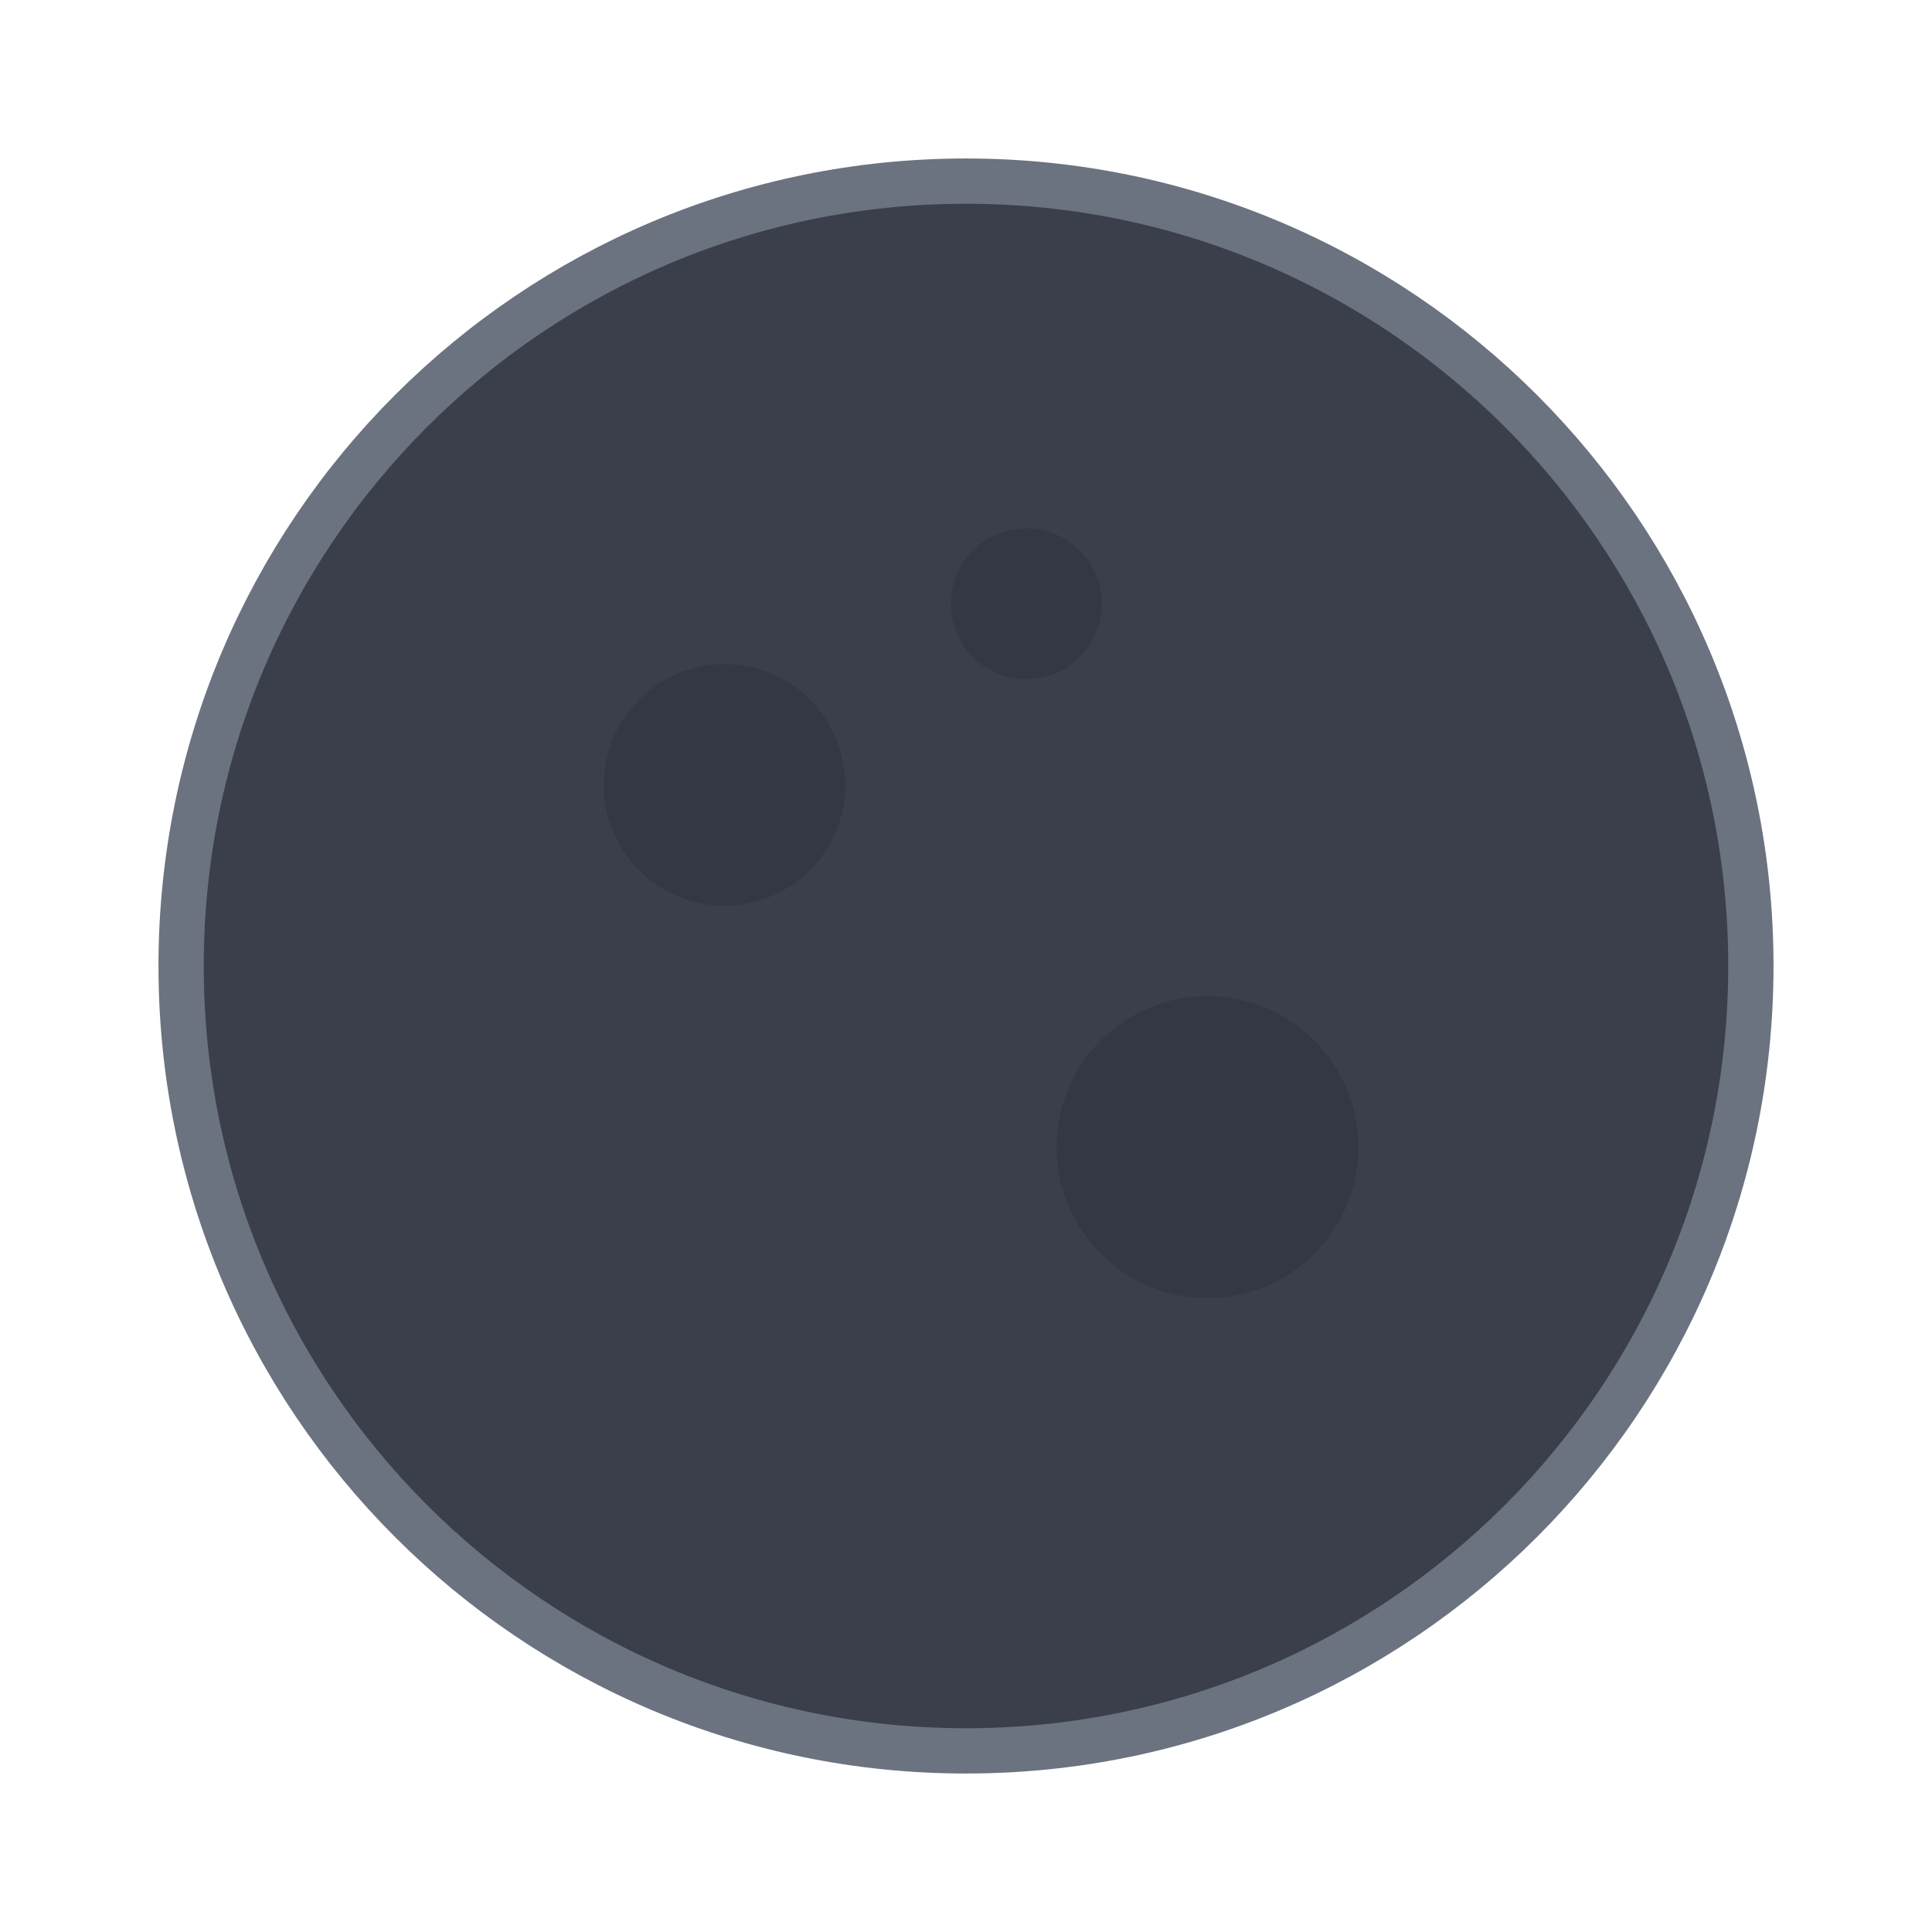
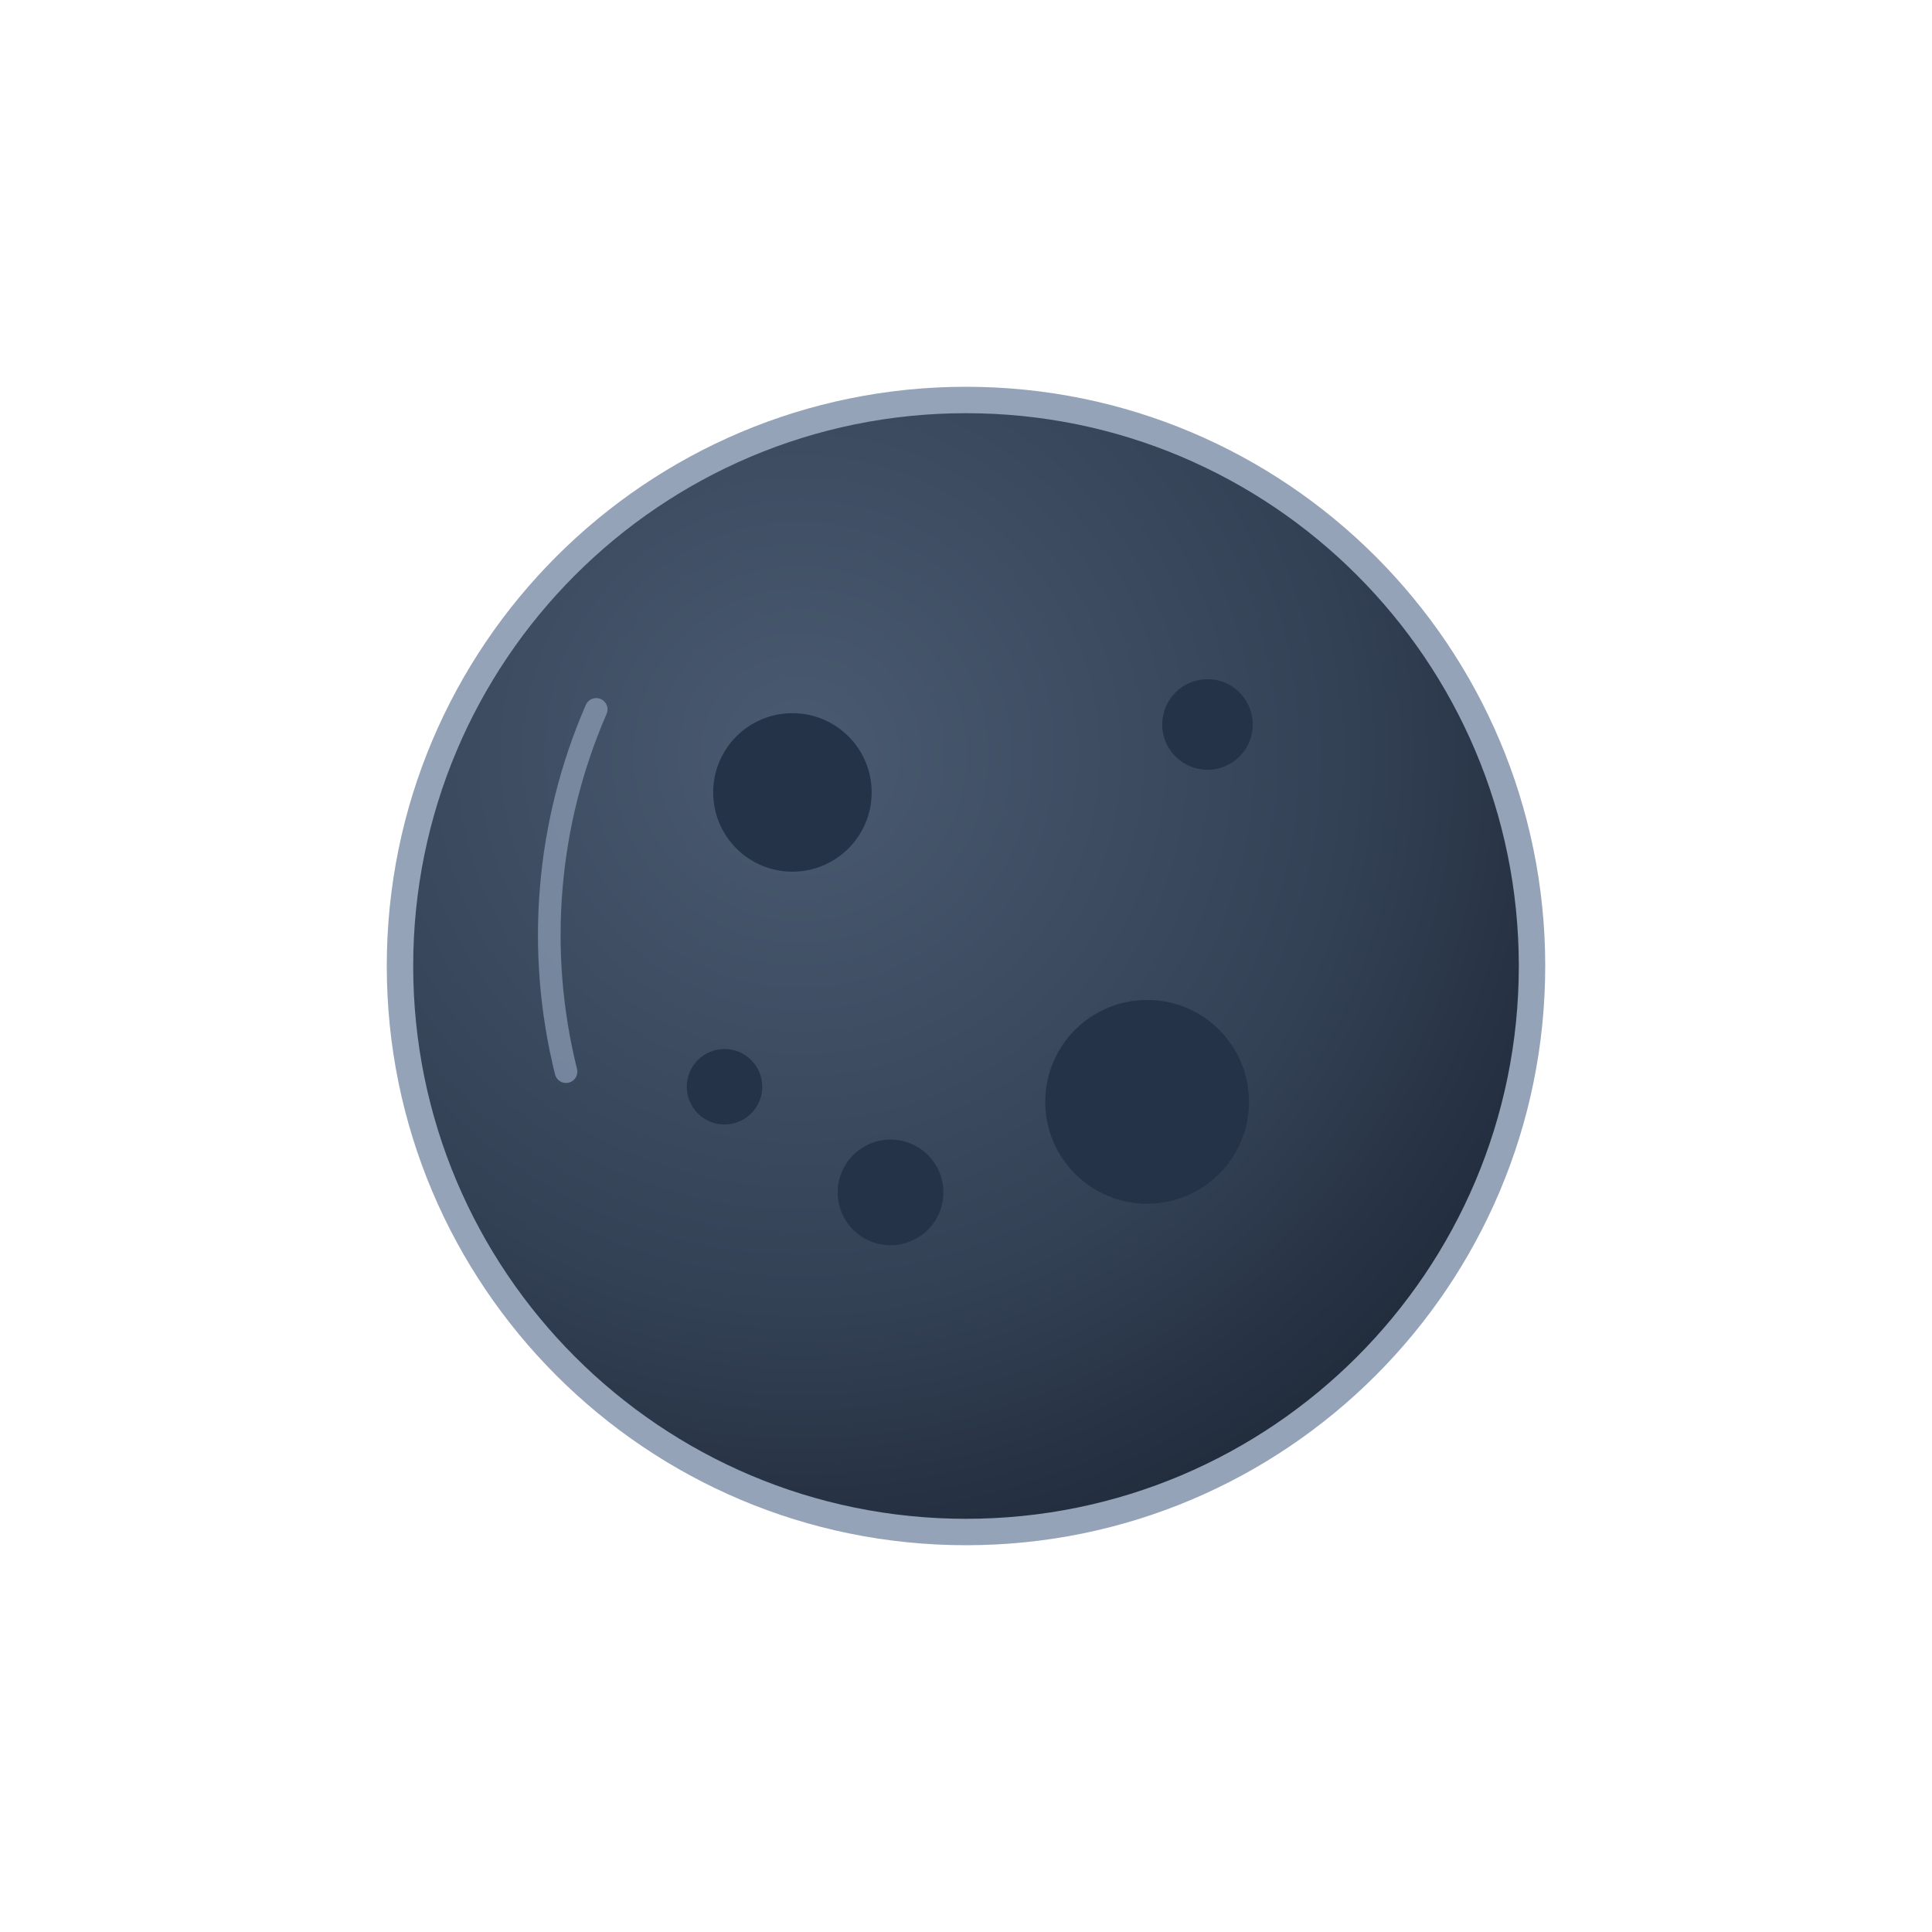
- <svg xmlns="http://www.w3.org/2000/svg" viewBox="0 0 64 64" width="64" height="64" role="img" aria-label="New moon">
-   <circle cx="32" cy="32" r="26" fill="#3a3f4b" stroke="#6b7280" stroke-width="1.5" />
-   <circle cx="24" cy="26" r="4" fill="#333844" />
-   <circle cx="40" cy="38" r="5" fill="#333844" />
-   <circle cx="34" cy="20" r="2.5" fill="#333844" />
+ <svg xmlns="http://www.w3.org/2000/svg" viewBox="0 0 512 512" role="img" aria-label="New moon">
+   <defs>
+     <radialGradient id="dark" cx="212" cy="200" r="245" gradientUnits="userSpaceOnUse">
+       <stop offset="0" stop-color="#4a5a70" />
+       <stop offset=".6" stop-color="#334155" />
+       <stop offset="1" stop-color="#1b2534" />
+     </radialGradient>
+   </defs>
+   <circle cx="256" cy="256" r="150" fill="url(#dark)" stroke="#94a3b8" stroke-miterlimit="10" stroke-width="7" />
+   <path fill="none" stroke="#8ea0b8" stroke-linecap="round" stroke-miterlimit="10" stroke-width="6" opacity=".7" d="M158 188a150 150 0 0 0-8 96" />
+   <g fill="#243347">
+     <circle cx="210" cy="210" r="21" />
+     <circle cx="304" cy="292" r="27" />
+     <circle cx="236" cy="316" r="14" />
+     <circle cx="320" cy="192" r="12" />
+     <circle cx="192" cy="288" r="10" />
+   </g>
</svg>
